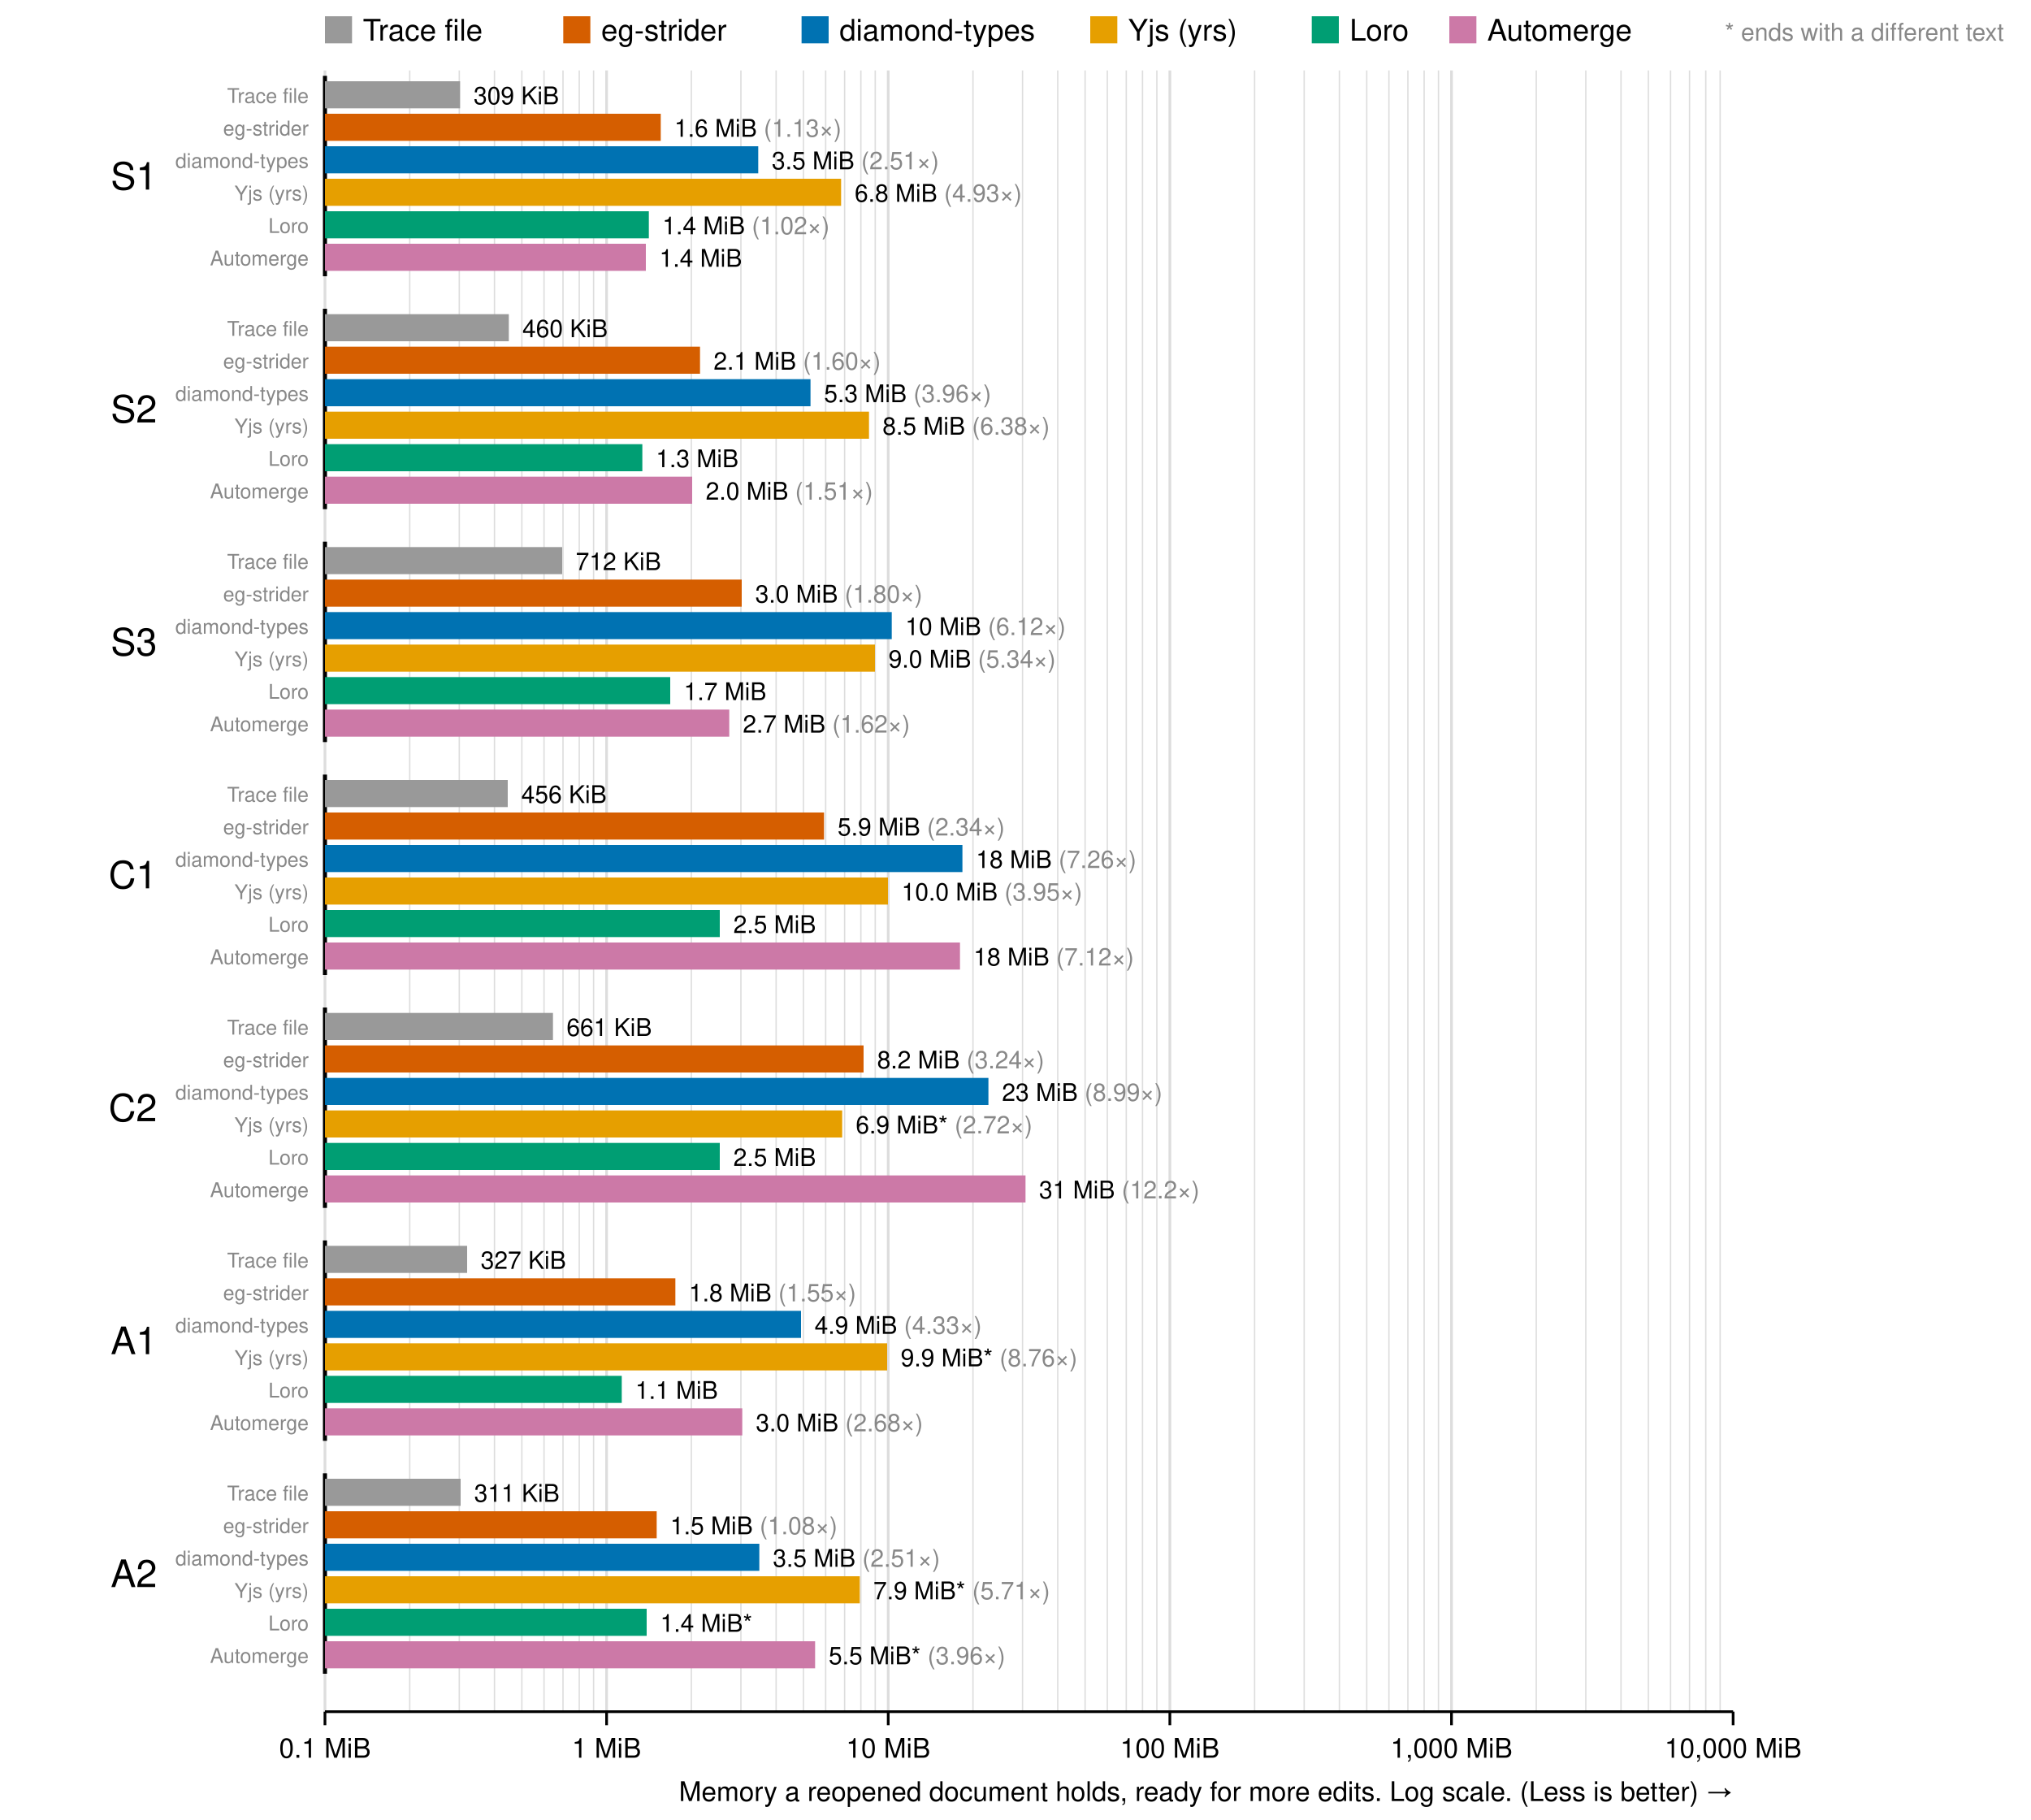
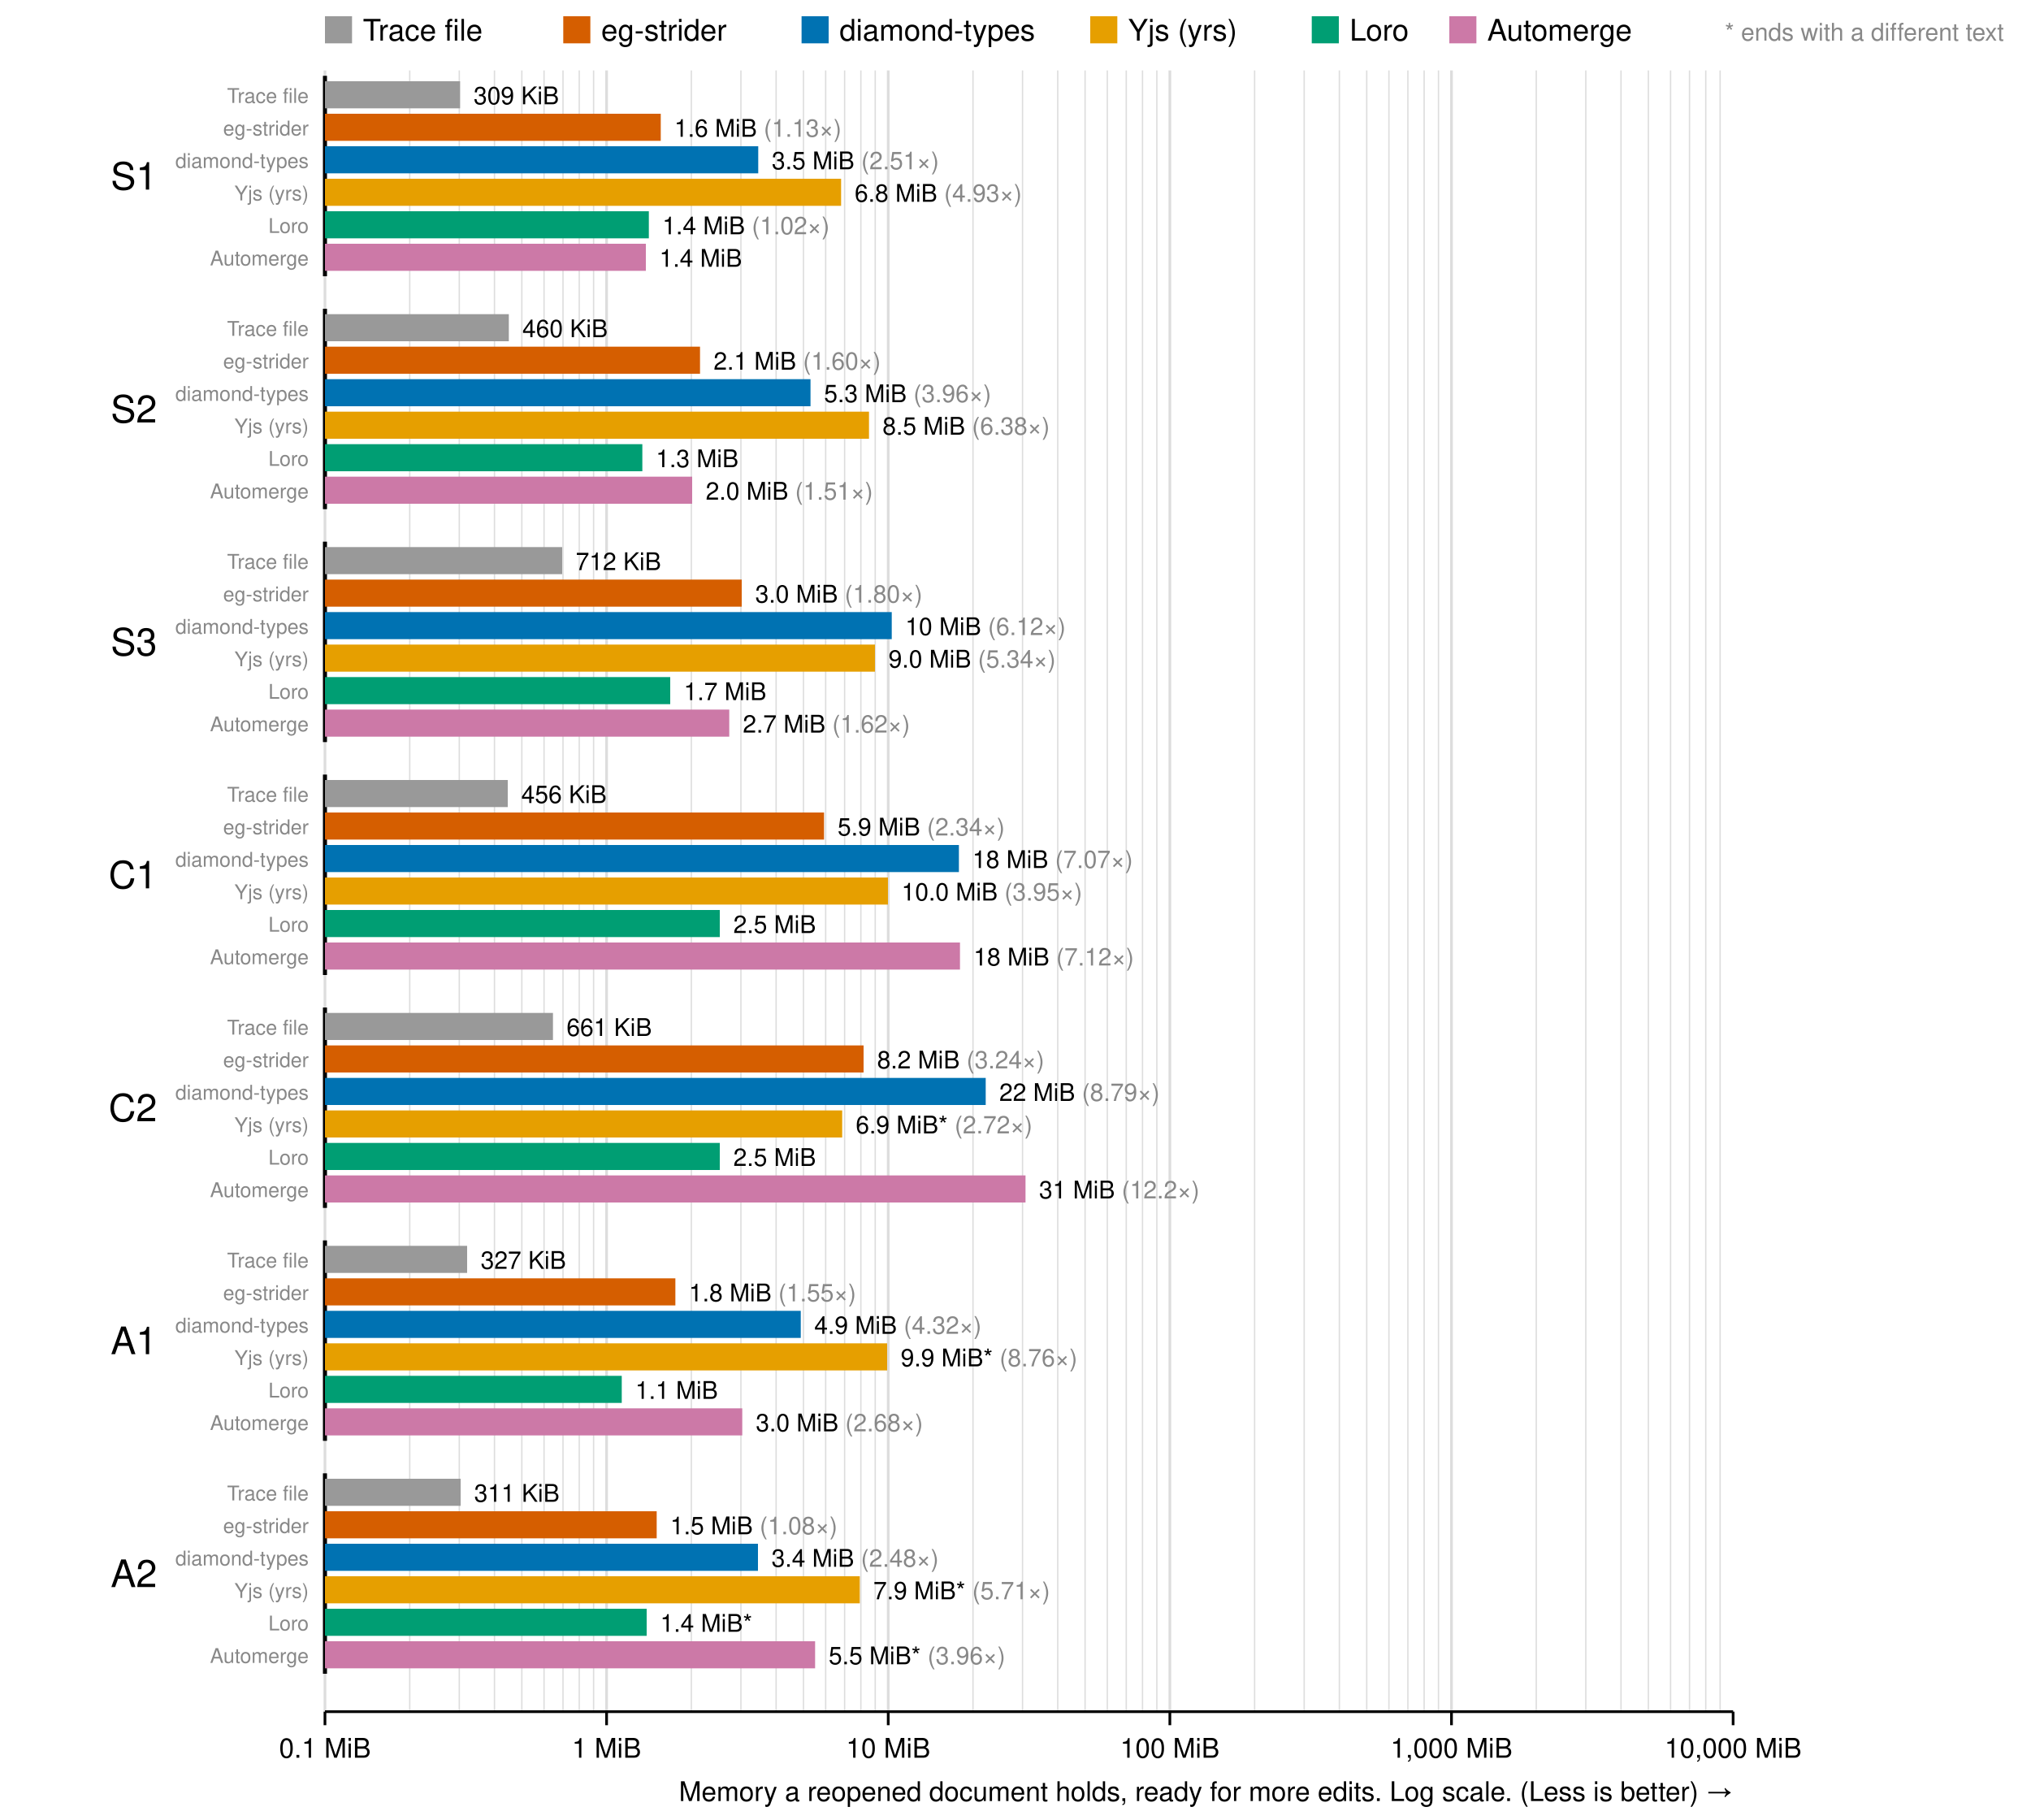
<svg xmlns="http://www.w3.org/2000/svg" viewBox="0 0 750 672" font-family="Helvetica, Arial, sans-serif">
  <rect width="750" height="672" fill="white" />
  <rect x="120" y="6" width="10" height="10" fill="#999999" />
  <text x="134" y="15" font-size="11">Trace file</text>
  <rect x="208.0" y="6" width="10" height="10" fill="#d55e00" />
  <text x="222.0" y="15" font-size="11">eg-strider</text>
  <rect x="296.0" y="6" width="10" height="10" fill="#0072b2" />
  <text x="310.0" y="15" font-size="11">diamond-types</text>
  <rect x="402.6" y="6" width="10" height="10" fill="#e69f00" />
  <text x="416.6" y="15" font-size="11">Yjs (yrs)</text>
  <rect x="484.4" y="6" width="10" height="10" fill="#009e73" />
  <text x="498.4" y="15" font-size="11">Loro</text>
  <rect x="535.2" y="6" width="10" height="10" fill="#cc79a7" />
  <text x="549.2" y="15" font-size="11">Automerge</text>
  <text x="740" y="15" font-size="9" fill="#888" text-anchor="end">* ends with a different text</text>
  <line x1="120.0" y1="26" x2="120.0" y2="632" stroke="#ddd" stroke-width="1" />
  <line x1="151.3" y1="26" x2="151.3" y2="632" stroke="#ddd" stroke-width="0.5" />
  <line x1="169.6" y1="26" x2="169.6" y2="632" stroke="#ddd" stroke-width="0.5" />
  <line x1="182.6" y1="26" x2="182.6" y2="632" stroke="#ddd" stroke-width="0.5" />
  <line x1="192.7" y1="26" x2="192.7" y2="632" stroke="#ddd" stroke-width="0.5" />
  <line x1="200.9" y1="26" x2="200.9" y2="632" stroke="#ddd" stroke-width="0.5" />
  <line x1="207.9" y1="26" x2="207.9" y2="632" stroke="#ddd" stroke-width="0.5" />
  <line x1="213.9" y1="26" x2="213.9" y2="632" stroke="#ddd" stroke-width="0.5" />
  <line x1="219.2" y1="26" x2="219.2" y2="632" stroke="#ddd" stroke-width="0.5" />
  <line x1="224.0" y1="26" x2="224.0" y2="632" stroke="#ddd" stroke-width="1" />
  <line x1="255.3" y1="26" x2="255.3" y2="632" stroke="#ddd" stroke-width="0.5" />
  <line x1="273.6" y1="26" x2="273.6" y2="632" stroke="#ddd" stroke-width="0.5" />
  <line x1="286.6" y1="26" x2="286.6" y2="632" stroke="#ddd" stroke-width="0.5" />
  <line x1="296.7" y1="26" x2="296.7" y2="632" stroke="#ddd" stroke-width="0.5" />
  <line x1="304.9" y1="26" x2="304.9" y2="632" stroke="#ddd" stroke-width="0.5" />
  <line x1="311.9" y1="26" x2="311.9" y2="632" stroke="#ddd" stroke-width="0.5" />
  <line x1="317.9" y1="26" x2="317.9" y2="632" stroke="#ddd" stroke-width="0.5" />
  <line x1="323.2" y1="26" x2="323.2" y2="632" stroke="#ddd" stroke-width="0.5" />
  <line x1="328.0" y1="26" x2="328.0" y2="632" stroke="#ddd" stroke-width="1" />
  <line x1="359.3" y1="26" x2="359.3" y2="632" stroke="#ddd" stroke-width="0.5" />
  <line x1="377.6" y1="26" x2="377.6" y2="632" stroke="#ddd" stroke-width="0.5" />
  <line x1="390.6" y1="26" x2="390.6" y2="632" stroke="#ddd" stroke-width="0.5" />
  <line x1="400.7" y1="26" x2="400.7" y2="632" stroke="#ddd" stroke-width="0.5" />
  <line x1="408.9" y1="26" x2="408.9" y2="632" stroke="#ddd" stroke-width="0.5" />
  <line x1="415.9" y1="26" x2="415.9" y2="632" stroke="#ddd" stroke-width="0.5" />
  <line x1="421.9" y1="26" x2="421.9" y2="632" stroke="#ddd" stroke-width="0.5" />
  <line x1="427.2" y1="26" x2="427.2" y2="632" stroke="#ddd" stroke-width="0.5" />
  <line x1="432.0" y1="26" x2="432.0" y2="632" stroke="#ddd" stroke-width="1" />
  <line x1="463.3" y1="26" x2="463.3" y2="632" stroke="#ddd" stroke-width="0.5" />
  <line x1="481.6" y1="26" x2="481.6" y2="632" stroke="#ddd" stroke-width="0.5" />
  <line x1="494.6" y1="26" x2="494.6" y2="632" stroke="#ddd" stroke-width="0.5" />
  <line x1="504.7" y1="26" x2="504.7" y2="632" stroke="#ddd" stroke-width="0.5" />
  <line x1="512.9" y1="26" x2="512.9" y2="632" stroke="#ddd" stroke-width="0.5" />
  <line x1="519.9" y1="26" x2="519.9" y2="632" stroke="#ddd" stroke-width="0.5" />
  <line x1="525.9" y1="26" x2="525.9" y2="632" stroke="#ddd" stroke-width="0.5" />
  <line x1="531.2" y1="26" x2="531.2" y2="632" stroke="#ddd" stroke-width="0.5" />
  <line x1="536.0" y1="26" x2="536.0" y2="632" stroke="#ddd" stroke-width="1" />
  <line x1="567.3" y1="26" x2="567.3" y2="632" stroke="#ddd" stroke-width="0.5" />
  <line x1="585.6" y1="26" x2="585.6" y2="632" stroke="#ddd" stroke-width="0.5" />
  <line x1="598.6" y1="26" x2="598.6" y2="632" stroke="#ddd" stroke-width="0.5" />
  <line x1="608.7" y1="26" x2="608.7" y2="632" stroke="#ddd" stroke-width="0.5" />
  <line x1="616.9" y1="26" x2="616.9" y2="632" stroke="#ddd" stroke-width="0.5" />
  <line x1="623.9" y1="26" x2="623.9" y2="632" stroke="#ddd" stroke-width="0.5" />
  <line x1="629.9" y1="26" x2="629.9" y2="632" stroke="#ddd" stroke-width="0.5" />
  <line x1="635.2" y1="26" x2="635.2" y2="632" stroke="#ddd" stroke-width="0.5" />
  <line x1="120.0" y1="632" x2="120.0" y2="637" stroke="black" />
  <text x="120.0" y="649" font-size="10" text-anchor="middle">0.1 MiB</text>
  <line x1="224.0" y1="632" x2="224.0" y2="637" stroke="black" />
  <text x="224.0" y="649" font-size="10" text-anchor="middle">1 MiB</text>
  <line x1="328.0" y1="632" x2="328.0" y2="637" stroke="black" />
  <text x="328.0" y="649" font-size="10" text-anchor="middle">10 MiB</text>
  <line x1="432.0" y1="632" x2="432.0" y2="637" stroke="black" />
  <text x="432.0" y="649" font-size="10" text-anchor="middle">100 MiB</text>
  <line x1="536.0" y1="632" x2="536.0" y2="637" stroke="black" />
  <text x="536.0" y="649" font-size="10" text-anchor="middle">1,000 MiB</text>
  <line x1="640.0" y1="632" x2="640.0" y2="637" stroke="black" />
  <text x="640.0" y="649" font-size="10" text-anchor="middle">10,000 MiB</text>
  <line x1="120" y1="632" x2="640" y2="632" stroke="black" />
  <text x="640" y="665" font-size="10" text-anchor="end">Memory a reopened document holds, ready for more edits. Log scale. (Less is better) →</text>
  <text x="58" y="70.0" font-size="14" text-anchor="end">S1</text>
  <line x1="120" y1="28" x2="120" y2="102" stroke="black" stroke-width="1.5" />
  <text x="114" y="38" font-size="7.5" fill="#888" text-anchor="end">Trace file</text>
  <rect x="120" y="30" width="49.9" height="10" fill="#999999" />
  <text x="174.9" y="38.5" font-size="9">309 KiB</text>
  <text x="114" y="50" font-size="7.5" fill="#888" text-anchor="end">eg-strider</text>
  <rect x="120" y="42" width="124.0" height="10" fill="#d55e00" />
  <text x="249.0" y="50.5" font-size="9">1.6 MiB <tspan fill="#888">(1.13×)</tspan>
  </text>
  <text x="114" y="62" font-size="7.5" fill="#888" text-anchor="end">diamond-types</text>
  <rect x="120" y="54" width="160.0" height="10" fill="#0072b2" />
  <text x="285.0" y="62.5" font-size="9">3.5 MiB <tspan fill="#888">(2.51×)</tspan>
  </text>
  <text x="114" y="74" font-size="7.5" fill="#888" text-anchor="end">Yjs (yrs)</text>
  <rect x="120" y="66" width="190.6" height="10" fill="#e69f00" />
  <text x="315.6" y="74.5" font-size="9">6.8 MiB <tspan fill="#888">(4.93×)</tspan>
  </text>
  <text x="114" y="86" font-size="7.5" fill="#888" text-anchor="end">Loro</text>
  <rect x="120" y="78" width="119.6" height="10" fill="#009e73" />
  <text x="244.6" y="86.5" font-size="9">1.4 MiB <tspan fill="#888">(1.02×)</tspan>
  </text>
  <text x="114" y="98" font-size="7.5" fill="#888" text-anchor="end">Automerge</text>
  <rect x="120" y="90" width="118.5" height="10" fill="#cc79a7" />
  <text x="243.5" y="98.5" font-size="9">1.4 MiB</text>
  <text x="58" y="156.0" font-size="14" text-anchor="end">S2</text>
  <line x1="120" y1="114" x2="120" y2="188" stroke="black" stroke-width="1.5" />
  <text x="114" y="124" font-size="7.5" fill="#888" text-anchor="end">Trace file</text>
  <rect x="120" y="116" width="67.9" height="10" fill="#999999" />
  <text x="192.9" y="124.5" font-size="9">460 KiB</text>
  <text x="114" y="136" font-size="7.5" fill="#888" text-anchor="end">eg-strider</text>
  <rect x="120" y="128" width="138.5" height="10" fill="#d55e00" />
  <text x="263.5" y="136.5" font-size="9">2.1 MiB <tspan fill="#888">(1.60×)</tspan>
  </text>
  <text x="114" y="148" font-size="7.5" fill="#888" text-anchor="end">diamond-types</text>
  <rect x="120" y="140" width="179.3" height="10" fill="#0072b2" />
  <text x="304.3" y="148.5" font-size="9">5.3 MiB <tspan fill="#888">(3.96×)</tspan>
  </text>
  <text x="114" y="160" font-size="7.5" fill="#888" text-anchor="end">Yjs (yrs)</text>
  <rect x="120" y="152" width="200.9" height="10" fill="#e69f00" />
  <text x="325.9" y="160.5" font-size="9">8.5 MiB <tspan fill="#888">(6.38×)</tspan>
  </text>
  <text x="114" y="172" font-size="7.5" fill="#888" text-anchor="end">Loro</text>
  <rect x="120" y="164" width="117.2" height="10" fill="#009e73" />
  <text x="242.2" y="172.5" font-size="9">1.3 MiB</text>
  <text x="114" y="184" font-size="7.5" fill="#888" text-anchor="end">Automerge</text>
  <rect x="120" y="176" width="135.6" height="10" fill="#cc79a7" />
  <text x="260.6" y="184.5" font-size="9">2.0 MiB <tspan fill="#888">(1.51×)</tspan>
  </text>
  <text x="58" y="242.0" font-size="14" text-anchor="end">S3</text>
  <line x1="120" y1="200" x2="120" y2="274" stroke="black" stroke-width="1.5" />
  <text x="114" y="210" font-size="7.5" fill="#888" text-anchor="end">Trace file</text>
  <rect x="120" y="202" width="87.6" height="10" fill="#999999" />
  <text x="212.6" y="210.5" font-size="9">712 KiB</text>
  <text x="114" y="222" font-size="7.5" fill="#888" text-anchor="end">eg-strider</text>
  <rect x="120" y="214" width="153.9" height="10" fill="#d55e00" />
  <text x="278.9" y="222.5" font-size="9">3.0 MiB <tspan fill="#888">(1.80×)</tspan>
  </text>
  <text x="114" y="234" font-size="7.5" fill="#888" text-anchor="end">diamond-types</text>
  <rect x="120" y="226" width="209.3" height="10" fill="#0072b2" />
  <text x="334.3" y="234.5" font-size="9">10 MiB <tspan fill="#888">(6.12×)</tspan>
  </text>
  <text x="114" y="246" font-size="7.5" fill="#888" text-anchor="end">Yjs (yrs)</text>
  <rect x="120" y="238" width="203.1" height="10" fill="#e69f00" />
  <text x="328.1" y="246.5" font-size="9">9.0 MiB <tspan fill="#888">(5.34×)</tspan>
  </text>
  <text x="114" y="258" font-size="7.5" fill="#888" text-anchor="end">Loro</text>
  <rect x="120" y="250" width="127.5" height="10" fill="#009e73" />
  <text x="252.5" y="258.5" font-size="9">1.7 MiB</text>
  <text x="114" y="270" font-size="7.5" fill="#888" text-anchor="end">Automerge</text>
  <rect x="120" y="262" width="149.3" height="10" fill="#cc79a7" />
  <text x="274.3" y="270.5" font-size="9">2.7 MiB <tspan fill="#888">(1.62×)</tspan>
  </text>
  <text x="58" y="328.0" font-size="14" text-anchor="end">C1</text>
  <line x1="120" y1="286" x2="120" y2="360" stroke="black" stroke-width="1.5" />
  <text x="114" y="296" font-size="7.5" fill="#888" text-anchor="end">Trace file</text>
  <rect x="120" y="288" width="67.5" height="10" fill="#999999" />
  <text x="192.5" y="296.5" font-size="9">456 KiB</text>
  <text x="114" y="308" font-size="7.5" fill="#888" text-anchor="end">eg-strider</text>
  <rect x="120" y="300" width="184.3" height="10" fill="#d55e00" />
  <text x="309.3" y="308.5" font-size="9">5.9 MiB <tspan fill="#888">(2.34×)</tspan>
  </text>
  <text x="114" y="320" font-size="7.5" fill="#888" text-anchor="end">diamond-types</text>
-   <rect x="120" y="312" width="235.4" height="10" fill="#0072b2" />
-   <text x="360.4" y="320.5" font-size="9">18 MiB <tspan fill="#888">(7.26×)</tspan>
+   <rect x="120" y="312" width="234.1" height="10" fill="#0072b2" />
+   <text x="359.1" y="320.5" font-size="9">18 MiB <tspan fill="#888">(7.07×)</tspan>
  </text>
  <text x="114" y="332" font-size="7.5" fill="#888" text-anchor="end">Yjs (yrs)</text>
  <rect x="120" y="324" width="207.9" height="10" fill="#e69f00" />
  <text x="332.9" y="332.5" font-size="9">10.0 MiB <tspan fill="#888">(3.95×)</tspan>
  </text>
  <text x="114" y="344" font-size="7.5" fill="#888" text-anchor="end">Loro</text>
  <rect x="120" y="336" width="145.8" height="10" fill="#009e73" />
  <text x="270.8" y="344.5" font-size="9">2.5 MiB</text>
  <text x="114" y="356" font-size="7.5" fill="#888" text-anchor="end">Automerge</text>
  <rect x="120" y="348" width="234.5" height="10" fill="#cc79a7" />
  <text x="359.5" y="356.5" font-size="9">18 MiB <tspan fill="#888">(7.12×)</tspan>
  </text>
  <text x="58" y="414.0" font-size="14" text-anchor="end">C2</text>
  <line x1="120" y1="372" x2="120" y2="446" stroke="black" stroke-width="1.5" />
  <text x="114" y="382" font-size="7.5" fill="#888" text-anchor="end">Trace file</text>
  <rect x="120" y="374" width="84.2" height="10" fill="#999999" />
  <text x="209.2" y="382.5" font-size="9">661 KiB</text>
  <text x="114" y="394" font-size="7.5" fill="#888" text-anchor="end">eg-strider</text>
  <rect x="120" y="386" width="198.9" height="10" fill="#d55e00" />
  <text x="323.9" y="394.5" font-size="9">8.2 MiB <tspan fill="#888">(3.24×)</tspan>
  </text>
  <text x="114" y="406" font-size="7.5" fill="#888" text-anchor="end">diamond-types</text>
-   <rect x="120" y="398" width="245.0" height="10" fill="#0072b2" />
-   <text x="370.0" y="406.5" font-size="9">23 MiB <tspan fill="#888">(8.99×)</tspan>
+   <rect x="120" y="398" width="244.0" height="10" fill="#0072b2" />
+   <text x="369.0" y="406.5" font-size="9">22 MiB <tspan fill="#888">(8.79×)</tspan>
  </text>
  <text x="114" y="418" font-size="7.5" fill="#888" text-anchor="end">Yjs (yrs)</text>
  <rect x="120" y="410" width="191.0" height="10" fill="#e69f00" />
  <text x="316.0" y="418.5" font-size="9">6.9 MiB* <tspan fill="#888">(2.72×)</tspan>
  </text>
  <text x="114" y="430" font-size="7.5" fill="#888" text-anchor="end">Loro</text>
  <rect x="120" y="422" width="145.8" height="10" fill="#009e73" />
  <text x="270.8" y="430.5" font-size="9">2.5 MiB</text>
  <text x="114" y="442" font-size="7.5" fill="#888" text-anchor="end">Automerge</text>
  <rect x="120" y="434" width="258.7" height="10" fill="#cc79a7" />
  <text x="383.7" y="442.5" font-size="9">31 MiB <tspan fill="#888">(12.2×)</tspan>
  </text>
  <text x="58" y="500.0" font-size="14" text-anchor="end">A1</text>
  <line x1="120" y1="458" x2="120" y2="532" stroke="black" stroke-width="1.5" />
  <text x="114" y="468" font-size="7.5" fill="#888" text-anchor="end">Trace file</text>
  <rect x="120" y="460" width="52.5" height="10" fill="#999999" />
  <text x="177.5" y="468.5" font-size="9">327 KiB</text>
  <text x="114" y="480" font-size="7.5" fill="#888" text-anchor="end">eg-strider</text>
  <rect x="120" y="472" width="129.4" height="10" fill="#d55e00" />
  <text x="254.4" y="480.5" font-size="9">1.8 MiB <tspan fill="#888">(1.55×)</tspan>
  </text>
  <text x="114" y="492" font-size="7.5" fill="#888" text-anchor="end">diamond-types</text>
-   <rect x="120" y="484" width="175.8" height="10" fill="#0072b2" />
-   <text x="300.8" y="492.5" font-size="9">4.9 MiB <tspan fill="#888">(4.33×)</tspan>
+   <rect x="120" y="484" width="175.7" height="10" fill="#0072b2" />
+   <text x="300.7" y="492.5" font-size="9">4.9 MiB <tspan fill="#888">(4.32×)</tspan>
  </text>
  <text x="114" y="504" font-size="7.5" fill="#888" text-anchor="end">Yjs (yrs)</text>
  <rect x="120" y="496" width="207.6" height="10" fill="#e69f00" />
  <text x="332.6" y="504.5" font-size="9">9.9 MiB* <tspan fill="#888">(8.76×)</tspan>
  </text>
  <text x="114" y="516" font-size="7.5" fill="#888" text-anchor="end">Loro</text>
  <rect x="120" y="508" width="109.6" height="10" fill="#009e73" />
  <text x="234.6" y="516.5" font-size="9">1.1 MiB</text>
  <text x="114" y="528" font-size="7.5" fill="#888" text-anchor="end">Automerge</text>
  <rect x="120" y="520" width="154.1" height="10" fill="#cc79a7" />
  <text x="279.1" y="528.5" font-size="9">3.0 MiB <tspan fill="#888">(2.68×)</tspan>
  </text>
  <text x="58" y="586.0" font-size="14" text-anchor="end">A2</text>
  <line x1="120" y1="544" x2="120" y2="618" stroke="black" stroke-width="1.5" />
  <text x="114" y="554" font-size="7.5" fill="#888" text-anchor="end">Trace file</text>
  <rect x="120" y="546" width="50.1" height="10" fill="#999999" />
  <text x="175.1" y="554.5" font-size="9">311 KiB</text>
  <text x="114" y="566" font-size="7.5" fill="#888" text-anchor="end">eg-strider</text>
  <rect x="120" y="558" width="122.5" height="10" fill="#d55e00" />
  <text x="247.5" y="566.5" font-size="9">1.5 MiB <tspan fill="#888">(1.08×)</tspan>
  </text>
  <text x="114" y="578" font-size="7.5" fill="#888" text-anchor="end">diamond-types</text>
-   <rect x="120" y="570" width="160.4" height="10" fill="#0072b2" />
-   <text x="285.4" y="578.5" font-size="9">3.5 MiB <tspan fill="#888">(2.51×)</tspan>
+   <rect x="120" y="570" width="159.9" height="10" fill="#0072b2" />
+   <text x="284.9" y="578.5" font-size="9">3.4 MiB <tspan fill="#888">(2.48×)</tspan>
  </text>
  <text x="114" y="590" font-size="7.5" fill="#888" text-anchor="end">Yjs (yrs)</text>
  <rect x="120" y="582" width="197.5" height="10" fill="#e69f00" />
  <text x="322.5" y="590.5" font-size="9">7.9 MiB* <tspan fill="#888">(5.71×)</tspan>
  </text>
  <text x="114" y="602" font-size="7.5" fill="#888" text-anchor="end">Loro</text>
  <rect x="120" y="594" width="118.8" height="10" fill="#009e73" />
  <text x="243.8" y="602.5" font-size="9">1.4 MiB*</text>
  <text x="114" y="614" font-size="7.5" fill="#888" text-anchor="end">Automerge</text>
  <rect x="120" y="606" width="181.0" height="10" fill="#cc79a7" />
  <text x="306.0" y="614.5" font-size="9">5.5 MiB* <tspan fill="#888">(3.96×)</tspan>
  </text>
</svg>
